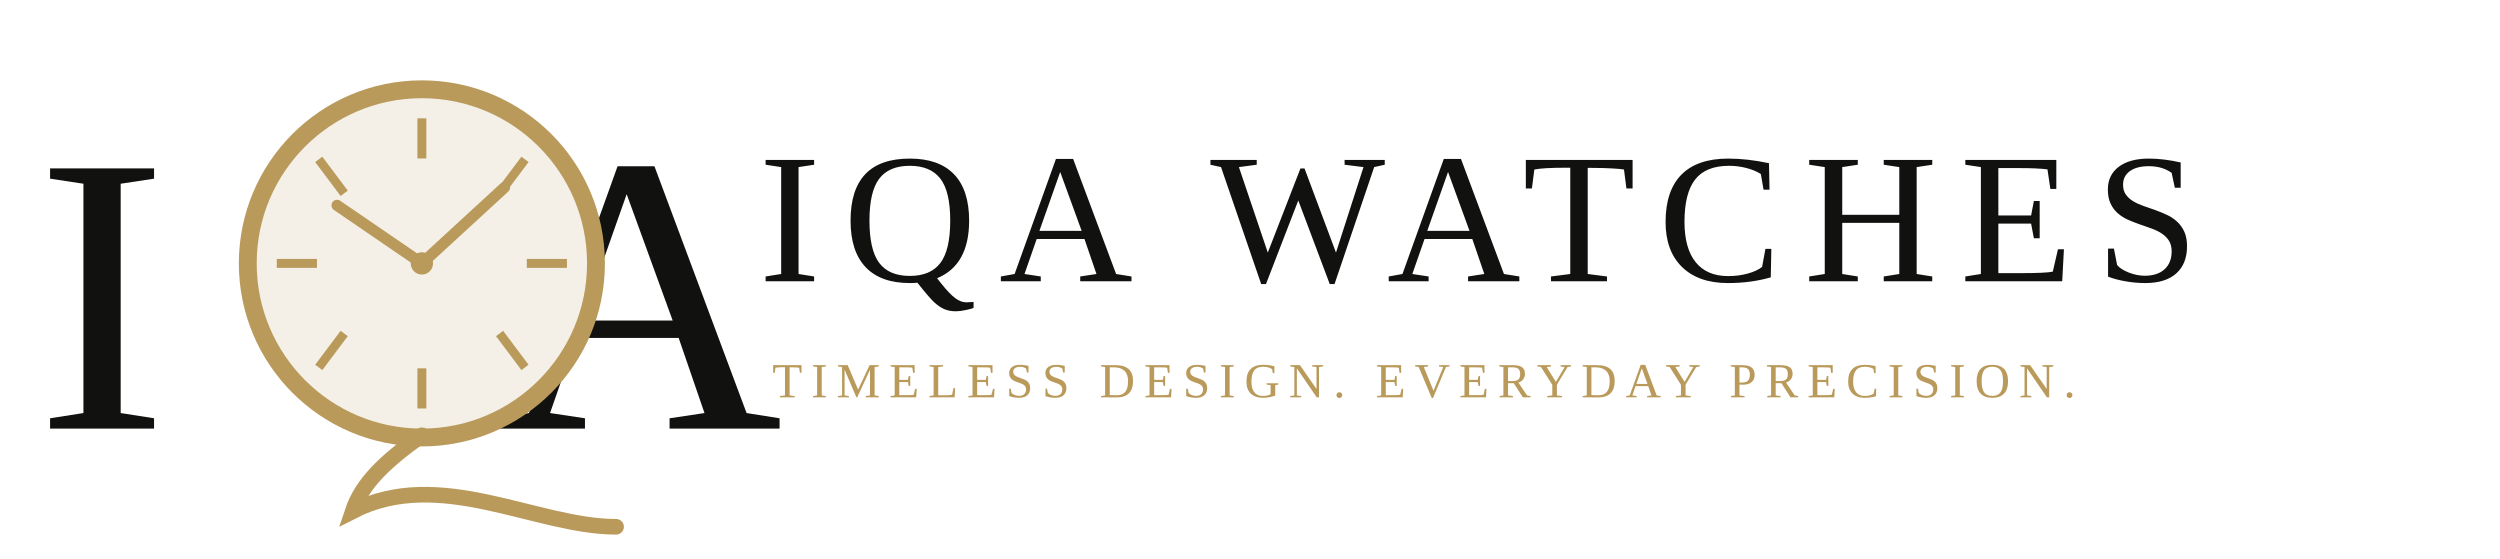
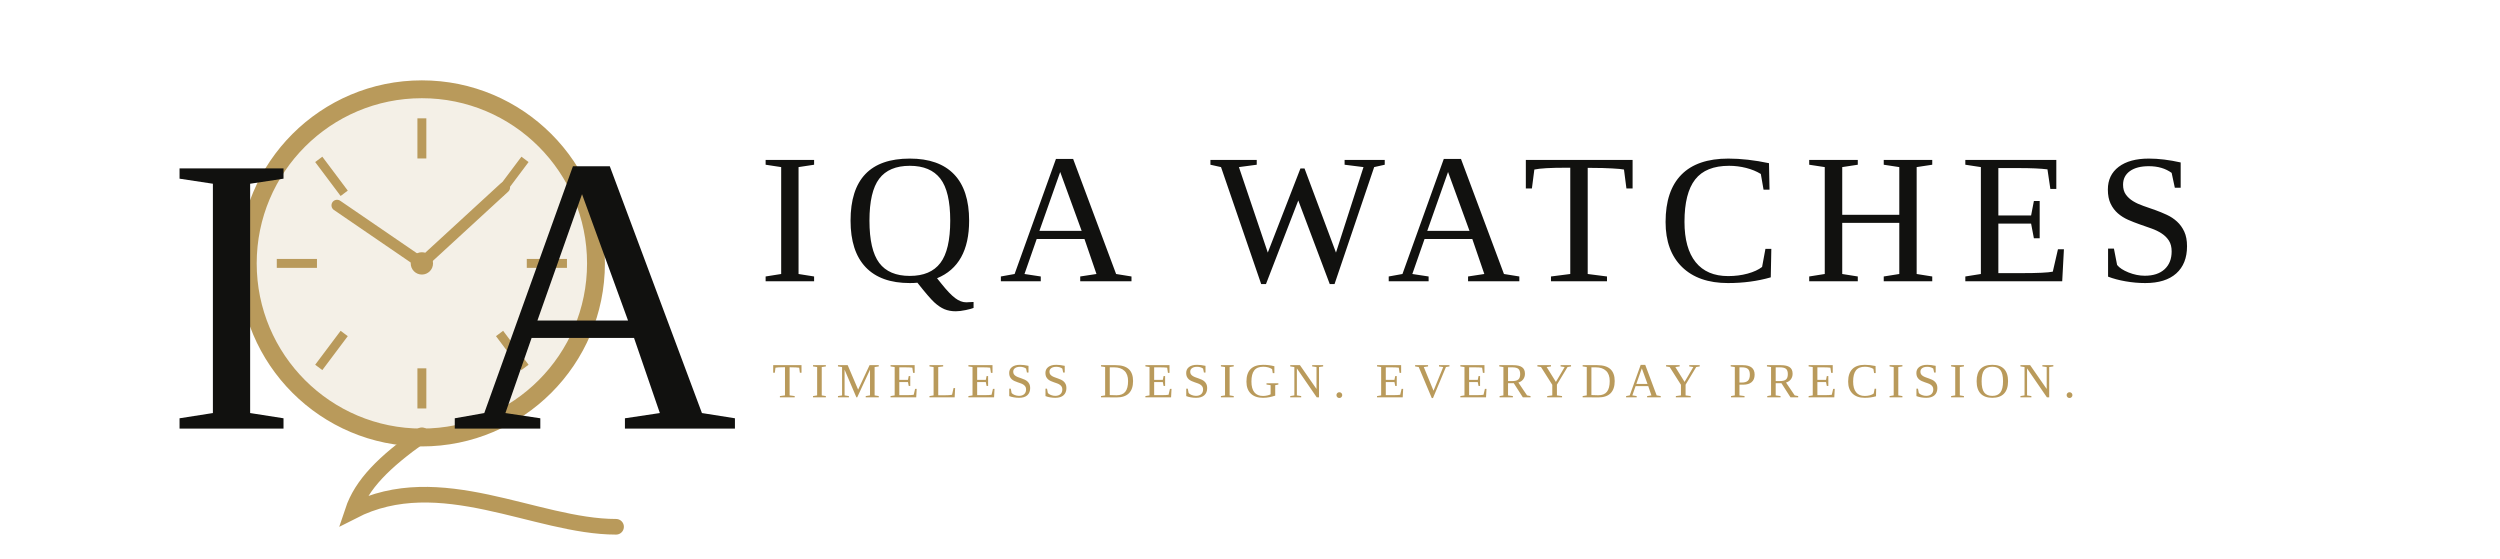
<svg xmlns="http://www.w3.org/2000/svg" viewBox="0 0 1120 250" role="img" aria-labelledby="title desc">
  <g transform="translate(12 10)">
-     <g fill="#11110F" font-family="Georgia, 'Times New Roman', serif">
-       <text x="4" y="182" font-size="178">I</text>
-       <text x="210" y="182" font-size="178">A</text>
-     </g>
    <circle cx="177" cy="108" r="78" fill="#F4F0E7" stroke="#B99A5B" stroke-width="8" />
    <g stroke="#B99A5B" stroke-width="4" stroke-linecap="square">
      <path d="M177 45v14 M177 157v14 M114 108h14 M226 108h14 M132 63l9 12 M213 141l9 12 M222 63l-9 12 M141 141l-9 12" />
      <path d="M177 108l-38 -26 M177 108l37 -34" stroke-linecap="round" stroke-width="5" />
    </g>
    <circle cx="177" cy="108" r="5" fill="#B99A5B" />
+     <g fill="#11110F" font-family="Georgia, 'Times New Roman', serif">
+       <text x="62" y="182" font-size="178">I</text>
+       <text x="190" y="182" font-size="178">A</text>
+     </g>
    <path d="M177 185 C160 197 150 207 146 219 C185 199 228 226 264 226" fill="none" stroke="#B99A5B" stroke-width="7" stroke-linecap="round" />
  </g>
  <text x="340" y="126" fill="#11110F" font-family="Georgia, 'Times New Roman', serif" font-size="83" letter-spacing="10">IQA WATCHES</text>
  <text x="346" y="178" fill="#B99A5B" font-family="Georgia, 'Times New Roman', serif" font-size="22" letter-spacing="4">TIMELESS DESIGN. EVERYDAY PRECISION.</text>
</svg>
